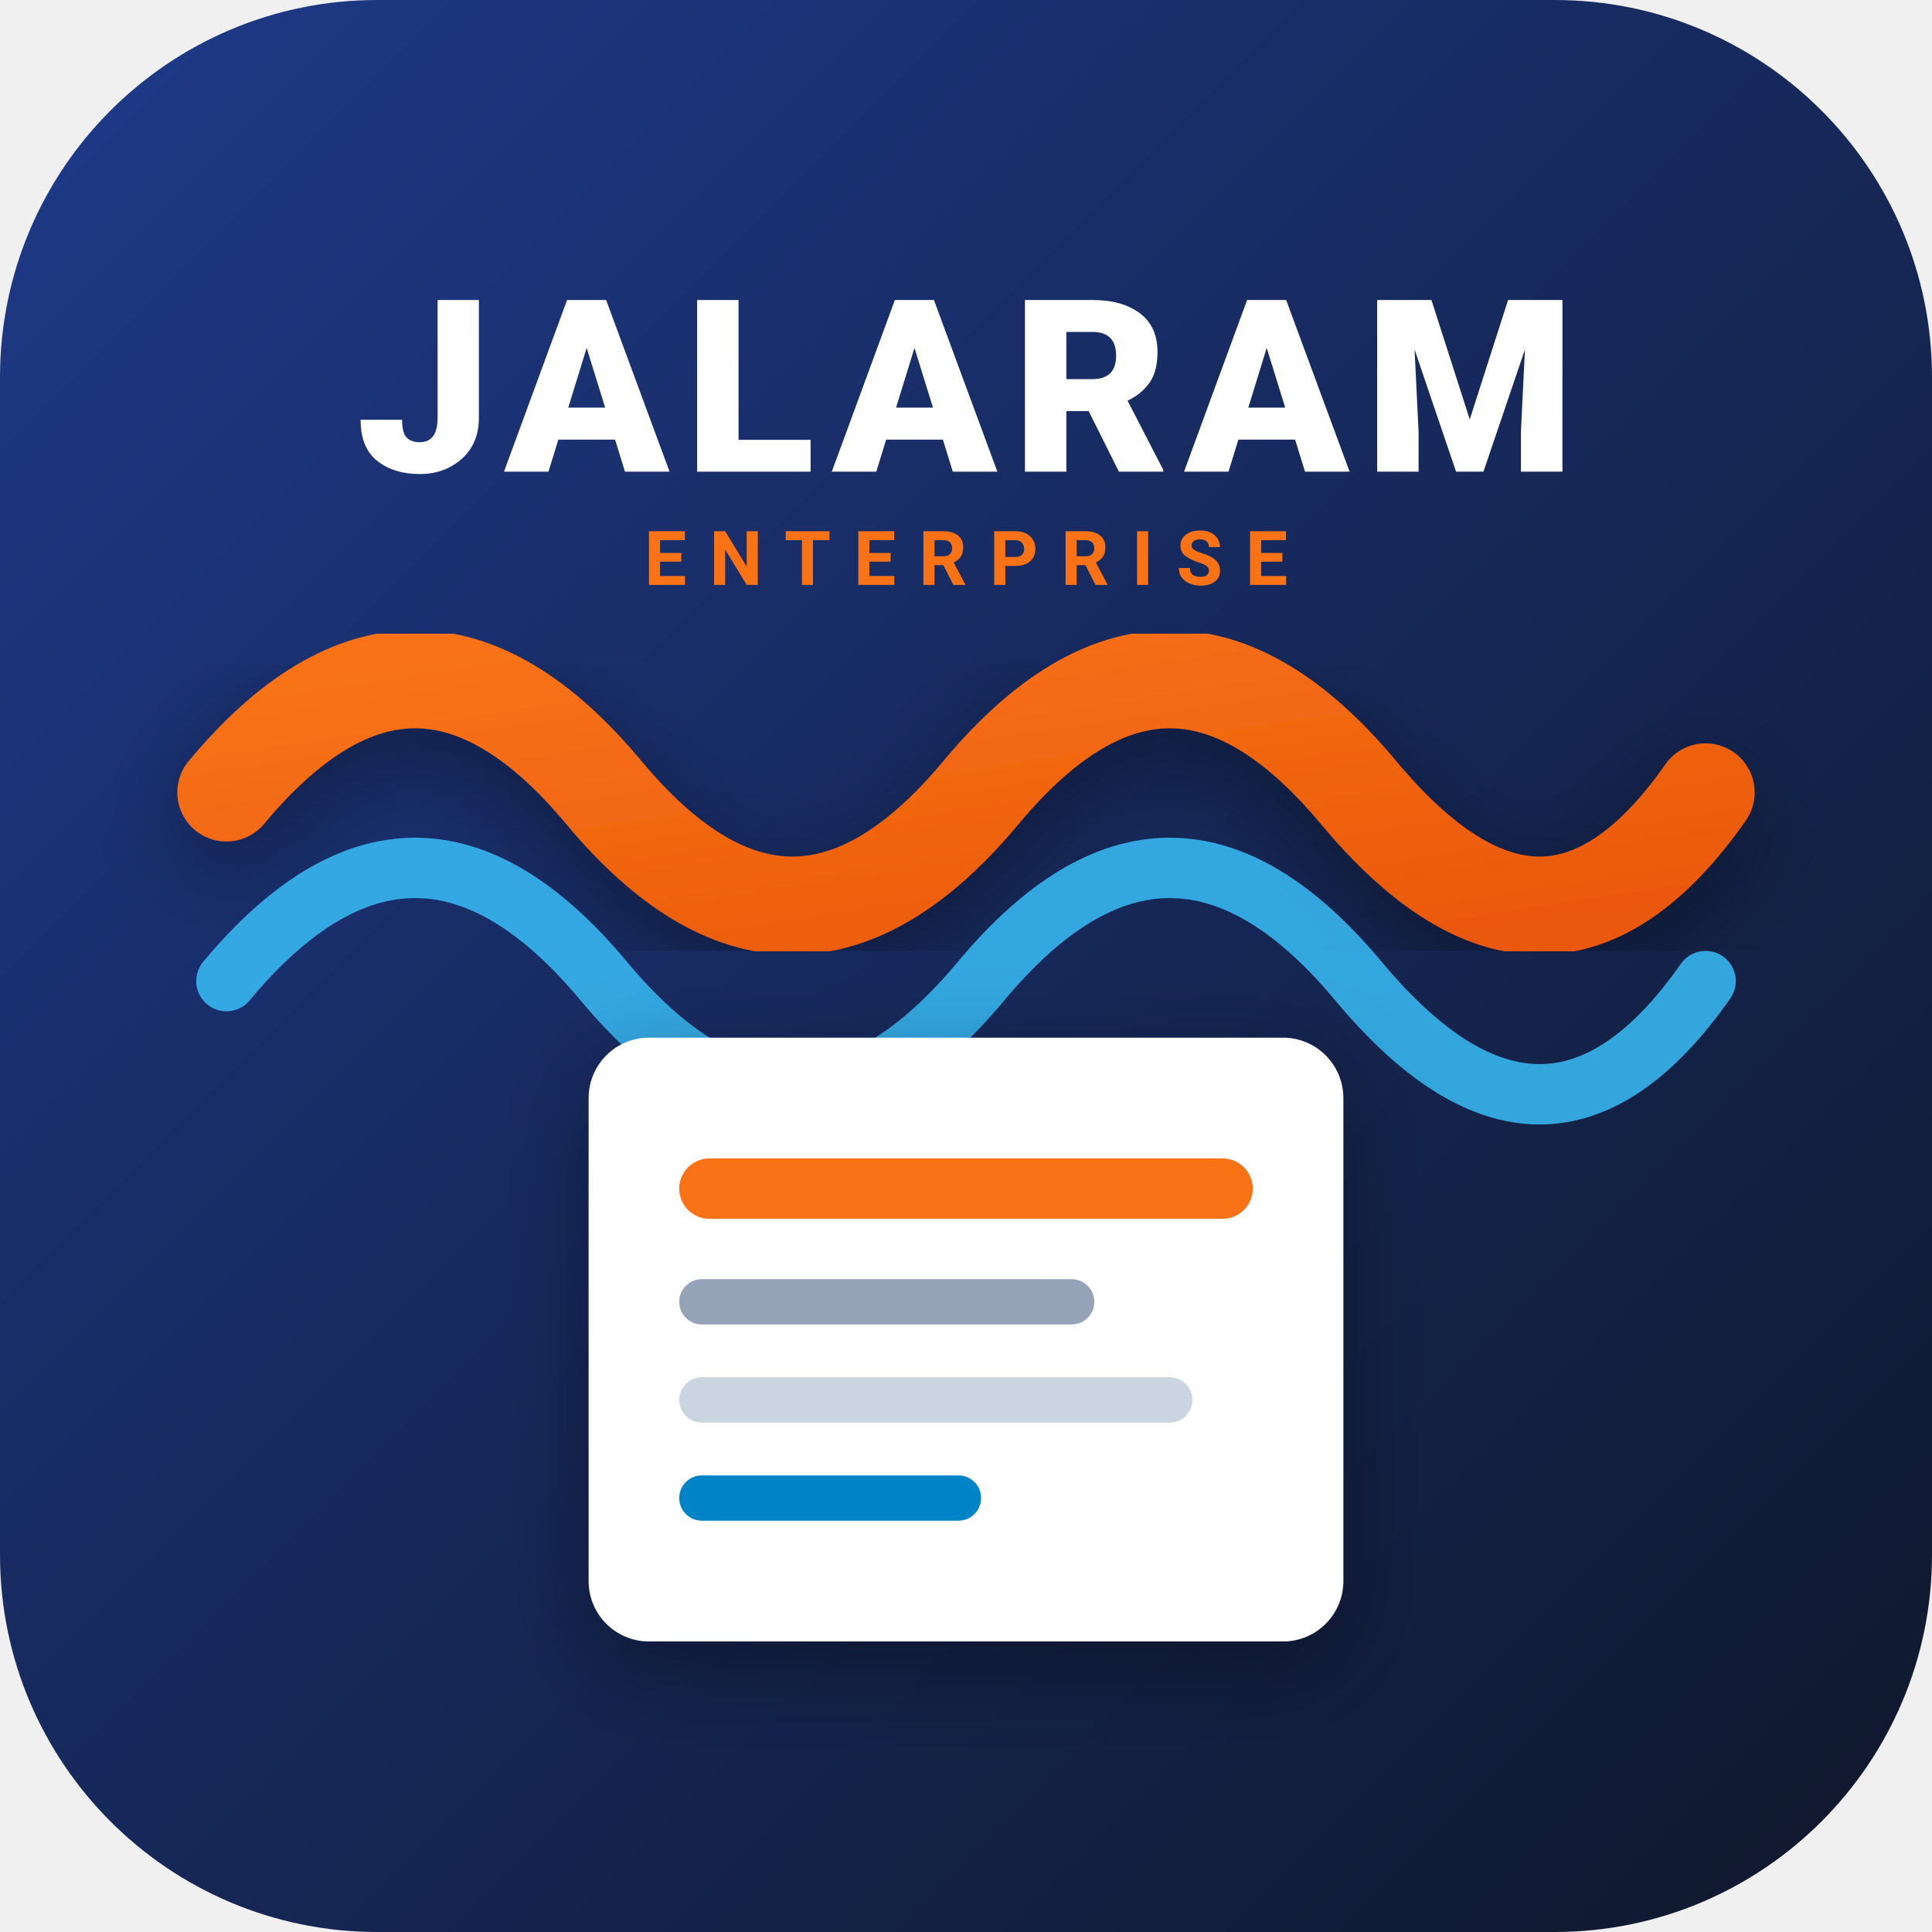
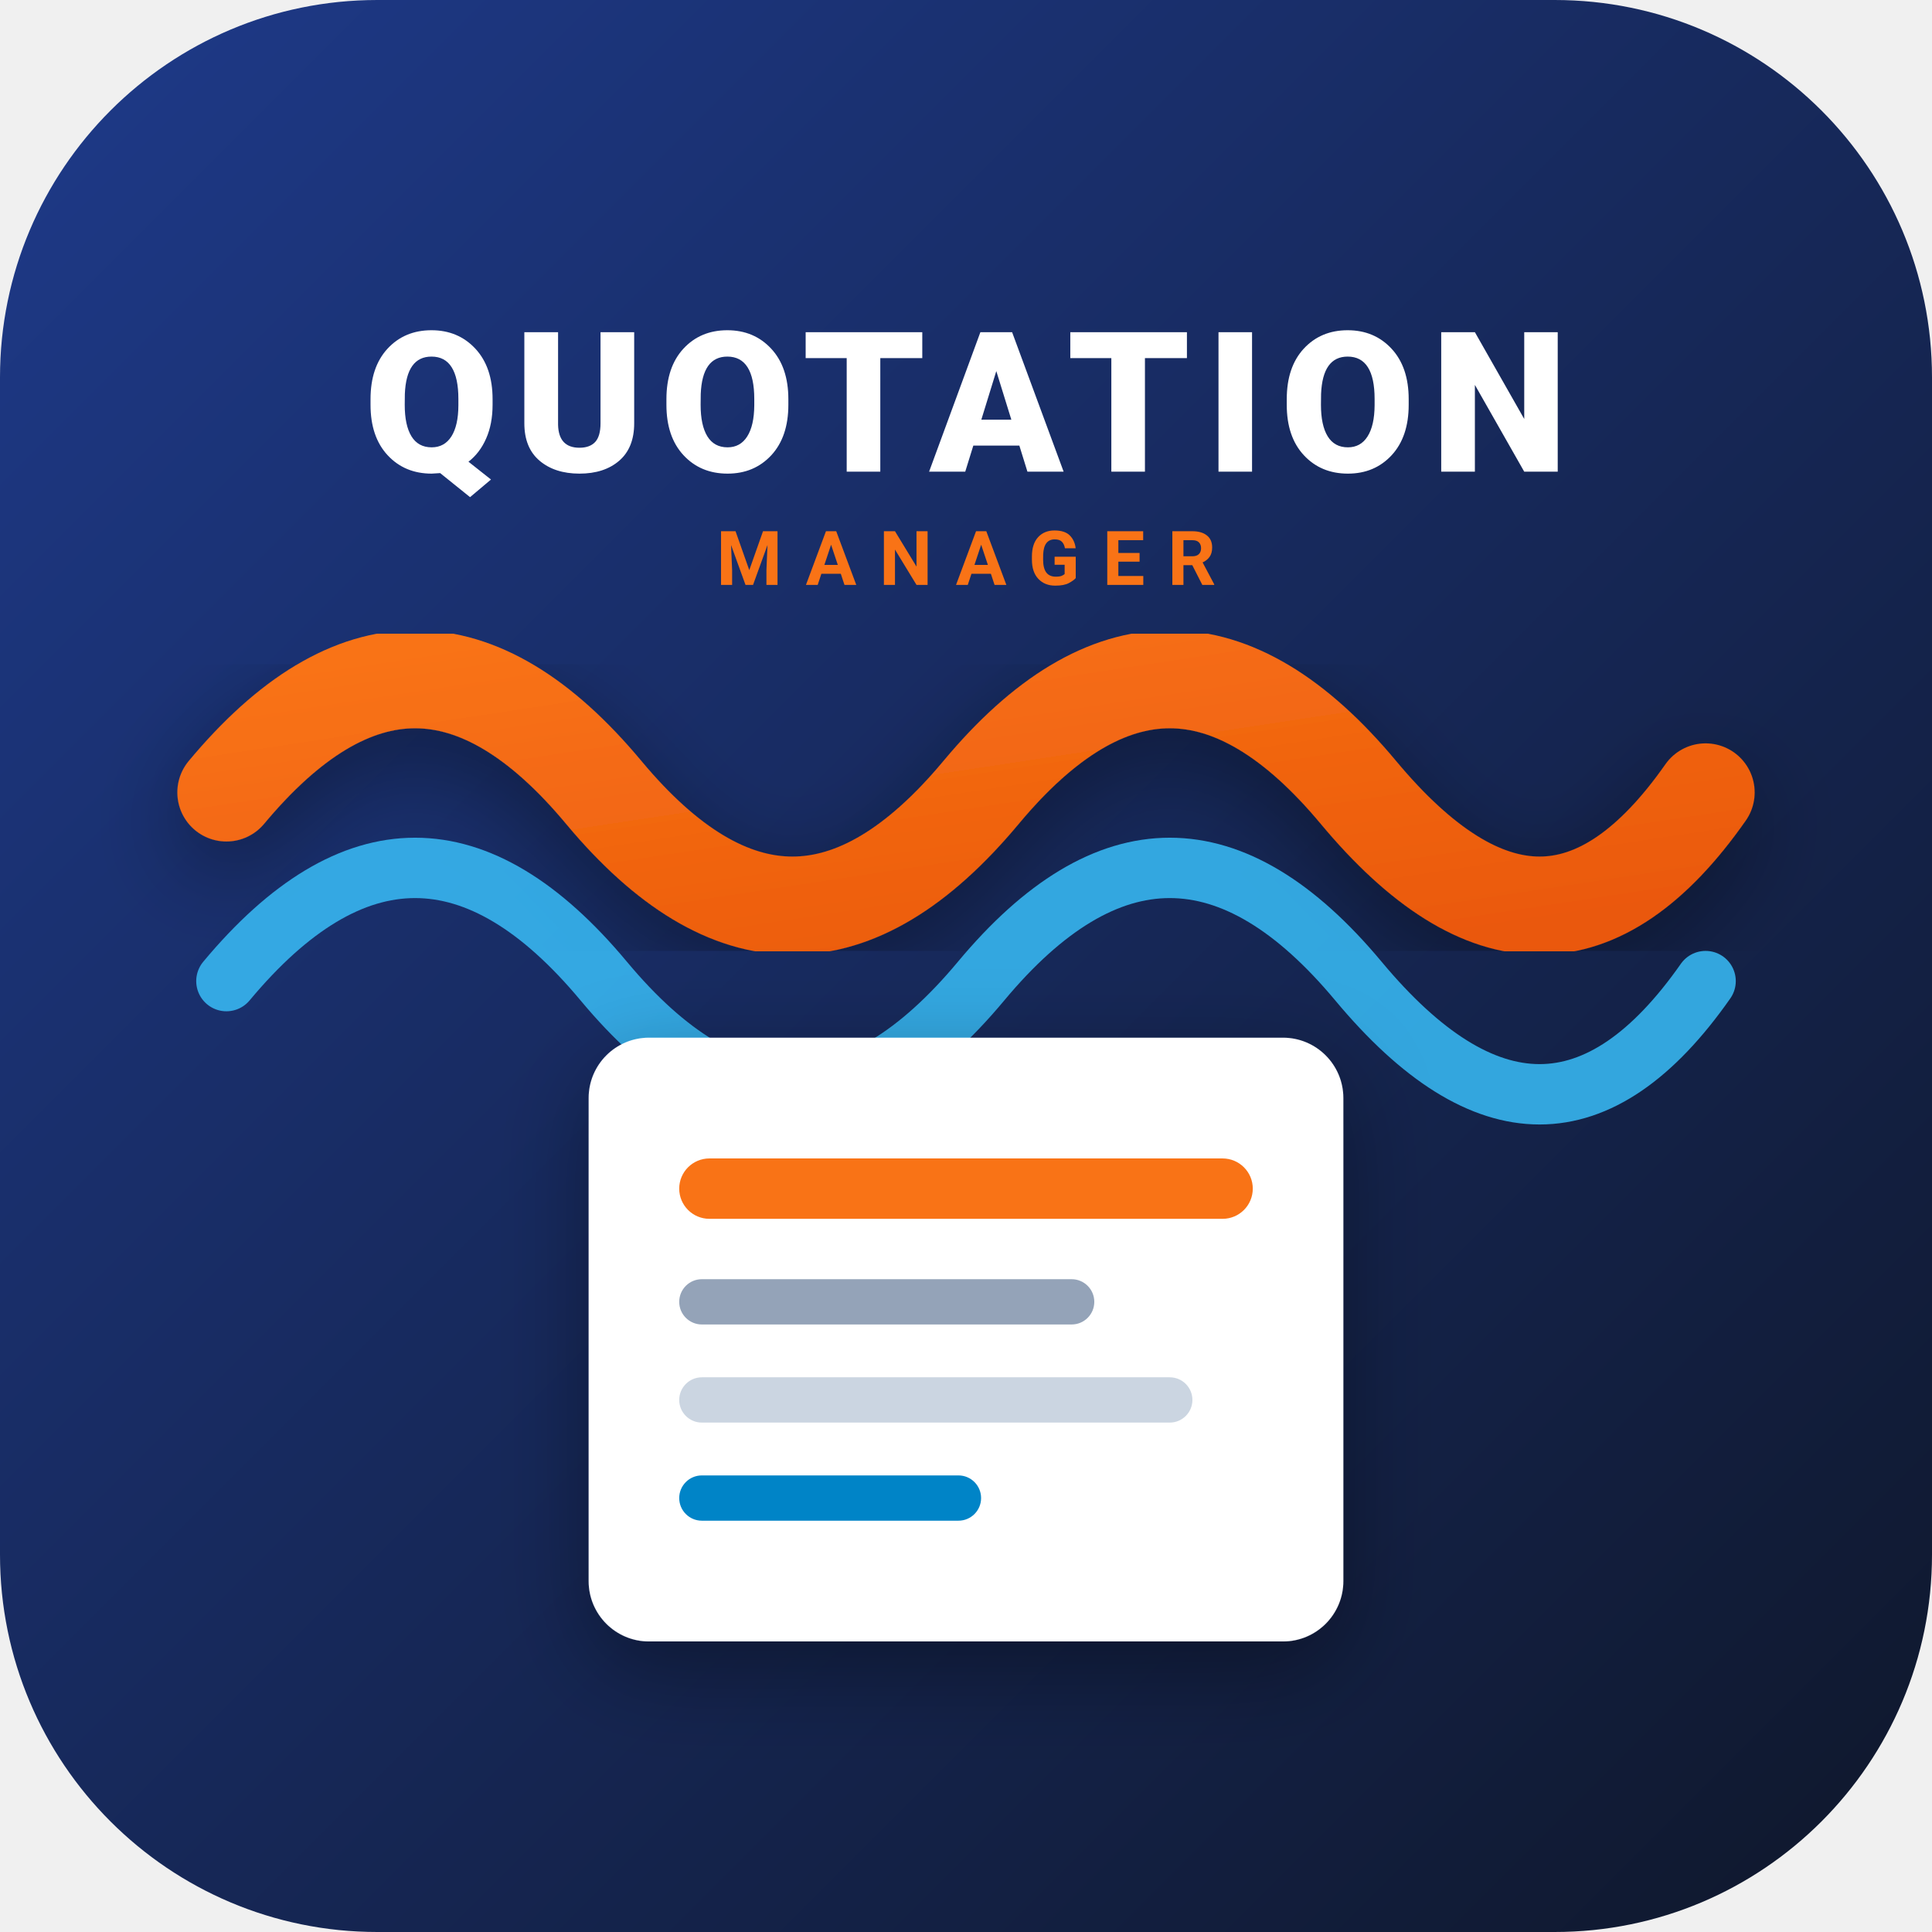
<svg xmlns="http://www.w3.org/2000/svg" viewBox="0 0 512 512" width="512" height="512">
  <defs>
    <linearGradient id="bgGrad" x1="0%" y1="0%" x2="100%" y2="100%">
      <stop offset="0%" stop-color="#1e3a8a" />
      <stop offset="100%" stop-color="#0f172a" />
    </linearGradient>
    <linearGradient id="accentGrad" x1="0%" y1="0%" x2="100%" y2="100%">
      <stop offset="0%" stop-color="#f97316" />
      <stop offset="100%" stop-color="#ea580c" />
    </linearGradient>
    <filter id="shadow" x="-20%" y="-20%" width="140%" height="140%">
      <feDropShadow dx="0" dy="8" stdDeviation="12" flood-color="#000000" flood-opacity="0.35" />
    </filter>
  </defs>
  <rect width="512" height="512" rx="100" fill="url(#bgGrad)" />
  <path d="M 60 210 Q 110 150 160 210 T 260 210 T 360 210 T 452 210" fill="none" stroke="url(#accentGrad)" stroke-width="26" stroke-linecap="round" stroke-linejoin="round" filter="url(#shadow)" />
  <path d="M 60 260 Q 110 200 160 260 T 260 260 T 360 260 T 452 260" fill="none" stroke="#38bdf8" stroke-width="16" stroke-linecap="round" stroke-linejoin="round" opacity="0.85" />
  <g transform="translate(156, 275)" filter="url(#shadow)">
    <rect width="200" height="160" rx="16" fill="#ffffff" />
    <rect x="24" y="32" width="152" height="16" rx="8" fill="#f97316" />
    <rect x="24" y="64" width="110" height="12" rx="6" fill="#94a3b8" />
    <rect x="24" y="90" width="136" height="12" rx="6" fill="#cbd5e1" />
    <rect x="24" y="116" width="80" height="12" rx="6" fill="#0284c7" />
  </g>
-   <text x="256" y="125" font-family="-apple-system, BlinkMacSystemFont, 'Segoe UI', Roboto, sans-serif" font-size="64" font-weight="900" fill="#ffffff" text-anchor="middle" letter-spacing="4">
-     JALARAM
+   <text x="256" y="125" font-family="-apple-system, BlinkMacSystemFont, 'Segoe UI', Roboto, sans-serif" font-size="52" font-weight="900" fill="#ffffff" text-anchor="middle" letter-spacing="4">
+     QUOTATION
  </text>
  <text x="256" y="155" font-family="-apple-system, BlinkMacSystemFont, 'Segoe UI', Roboto, sans-serif" font-size="20" font-weight="700" fill="#f97316" text-anchor="middle" letter-spacing="6">
-     ENTERPRISE
+     MANAGER
  </text>
</svg>
